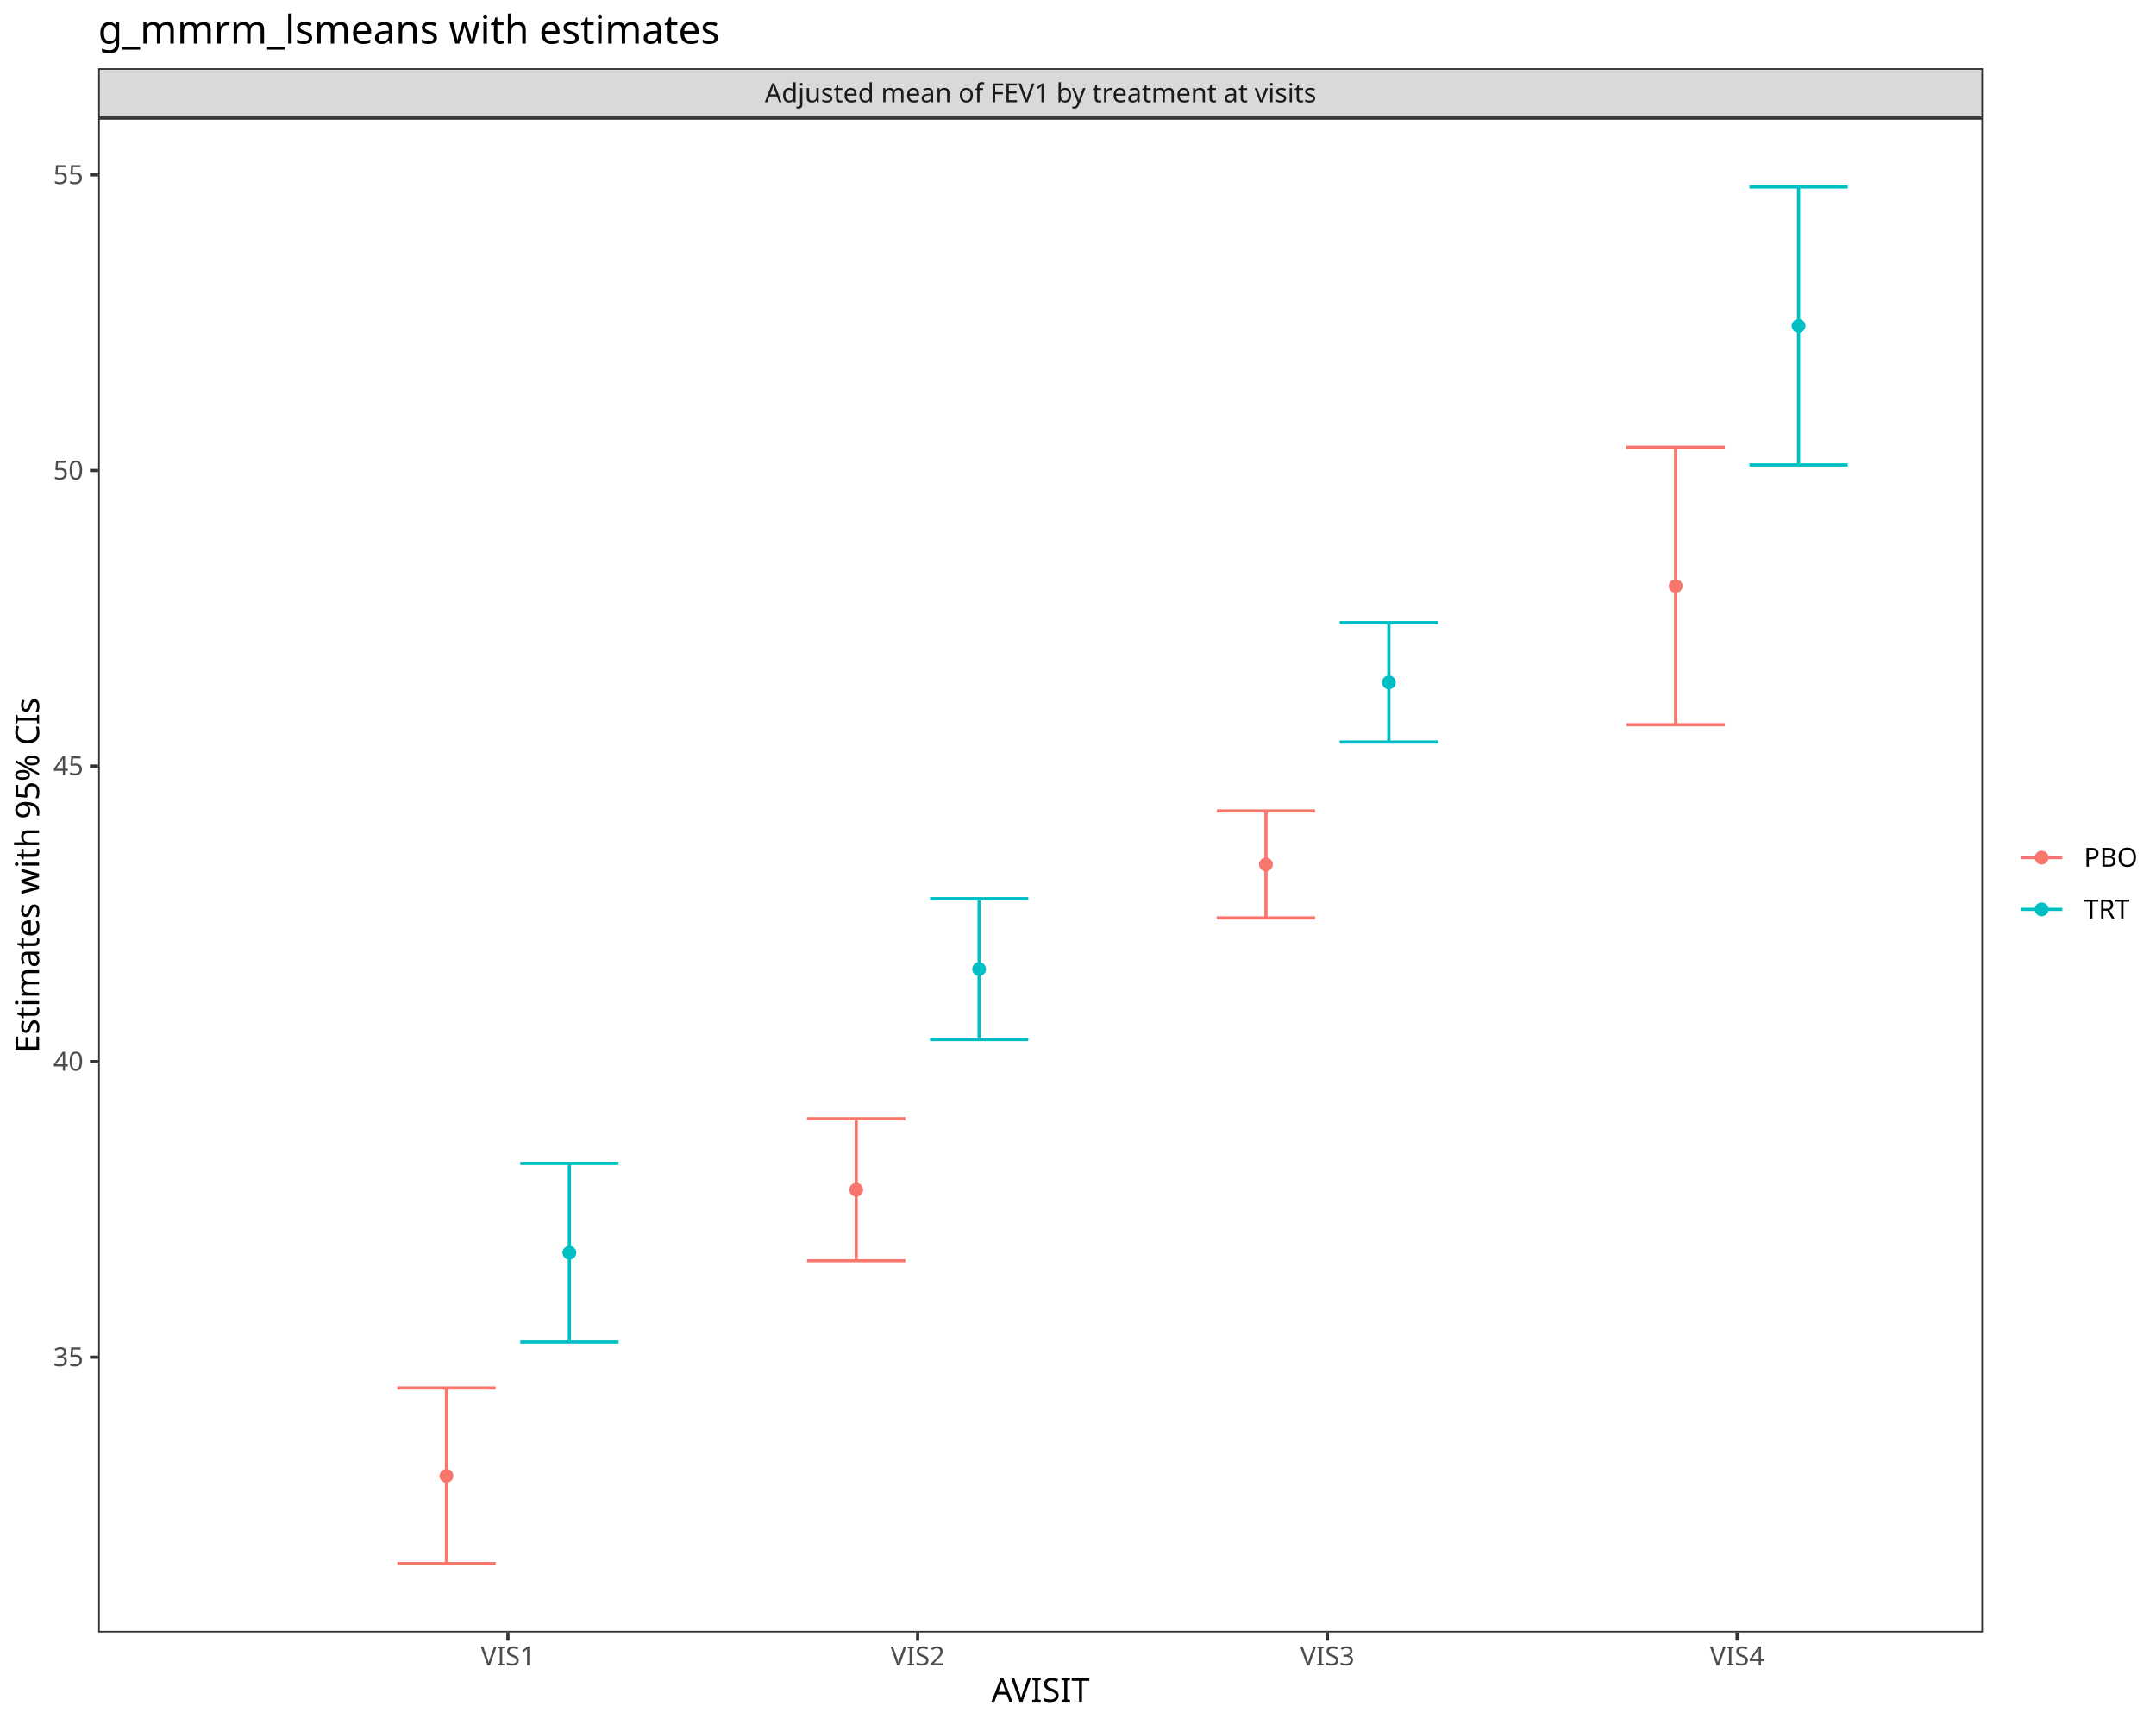
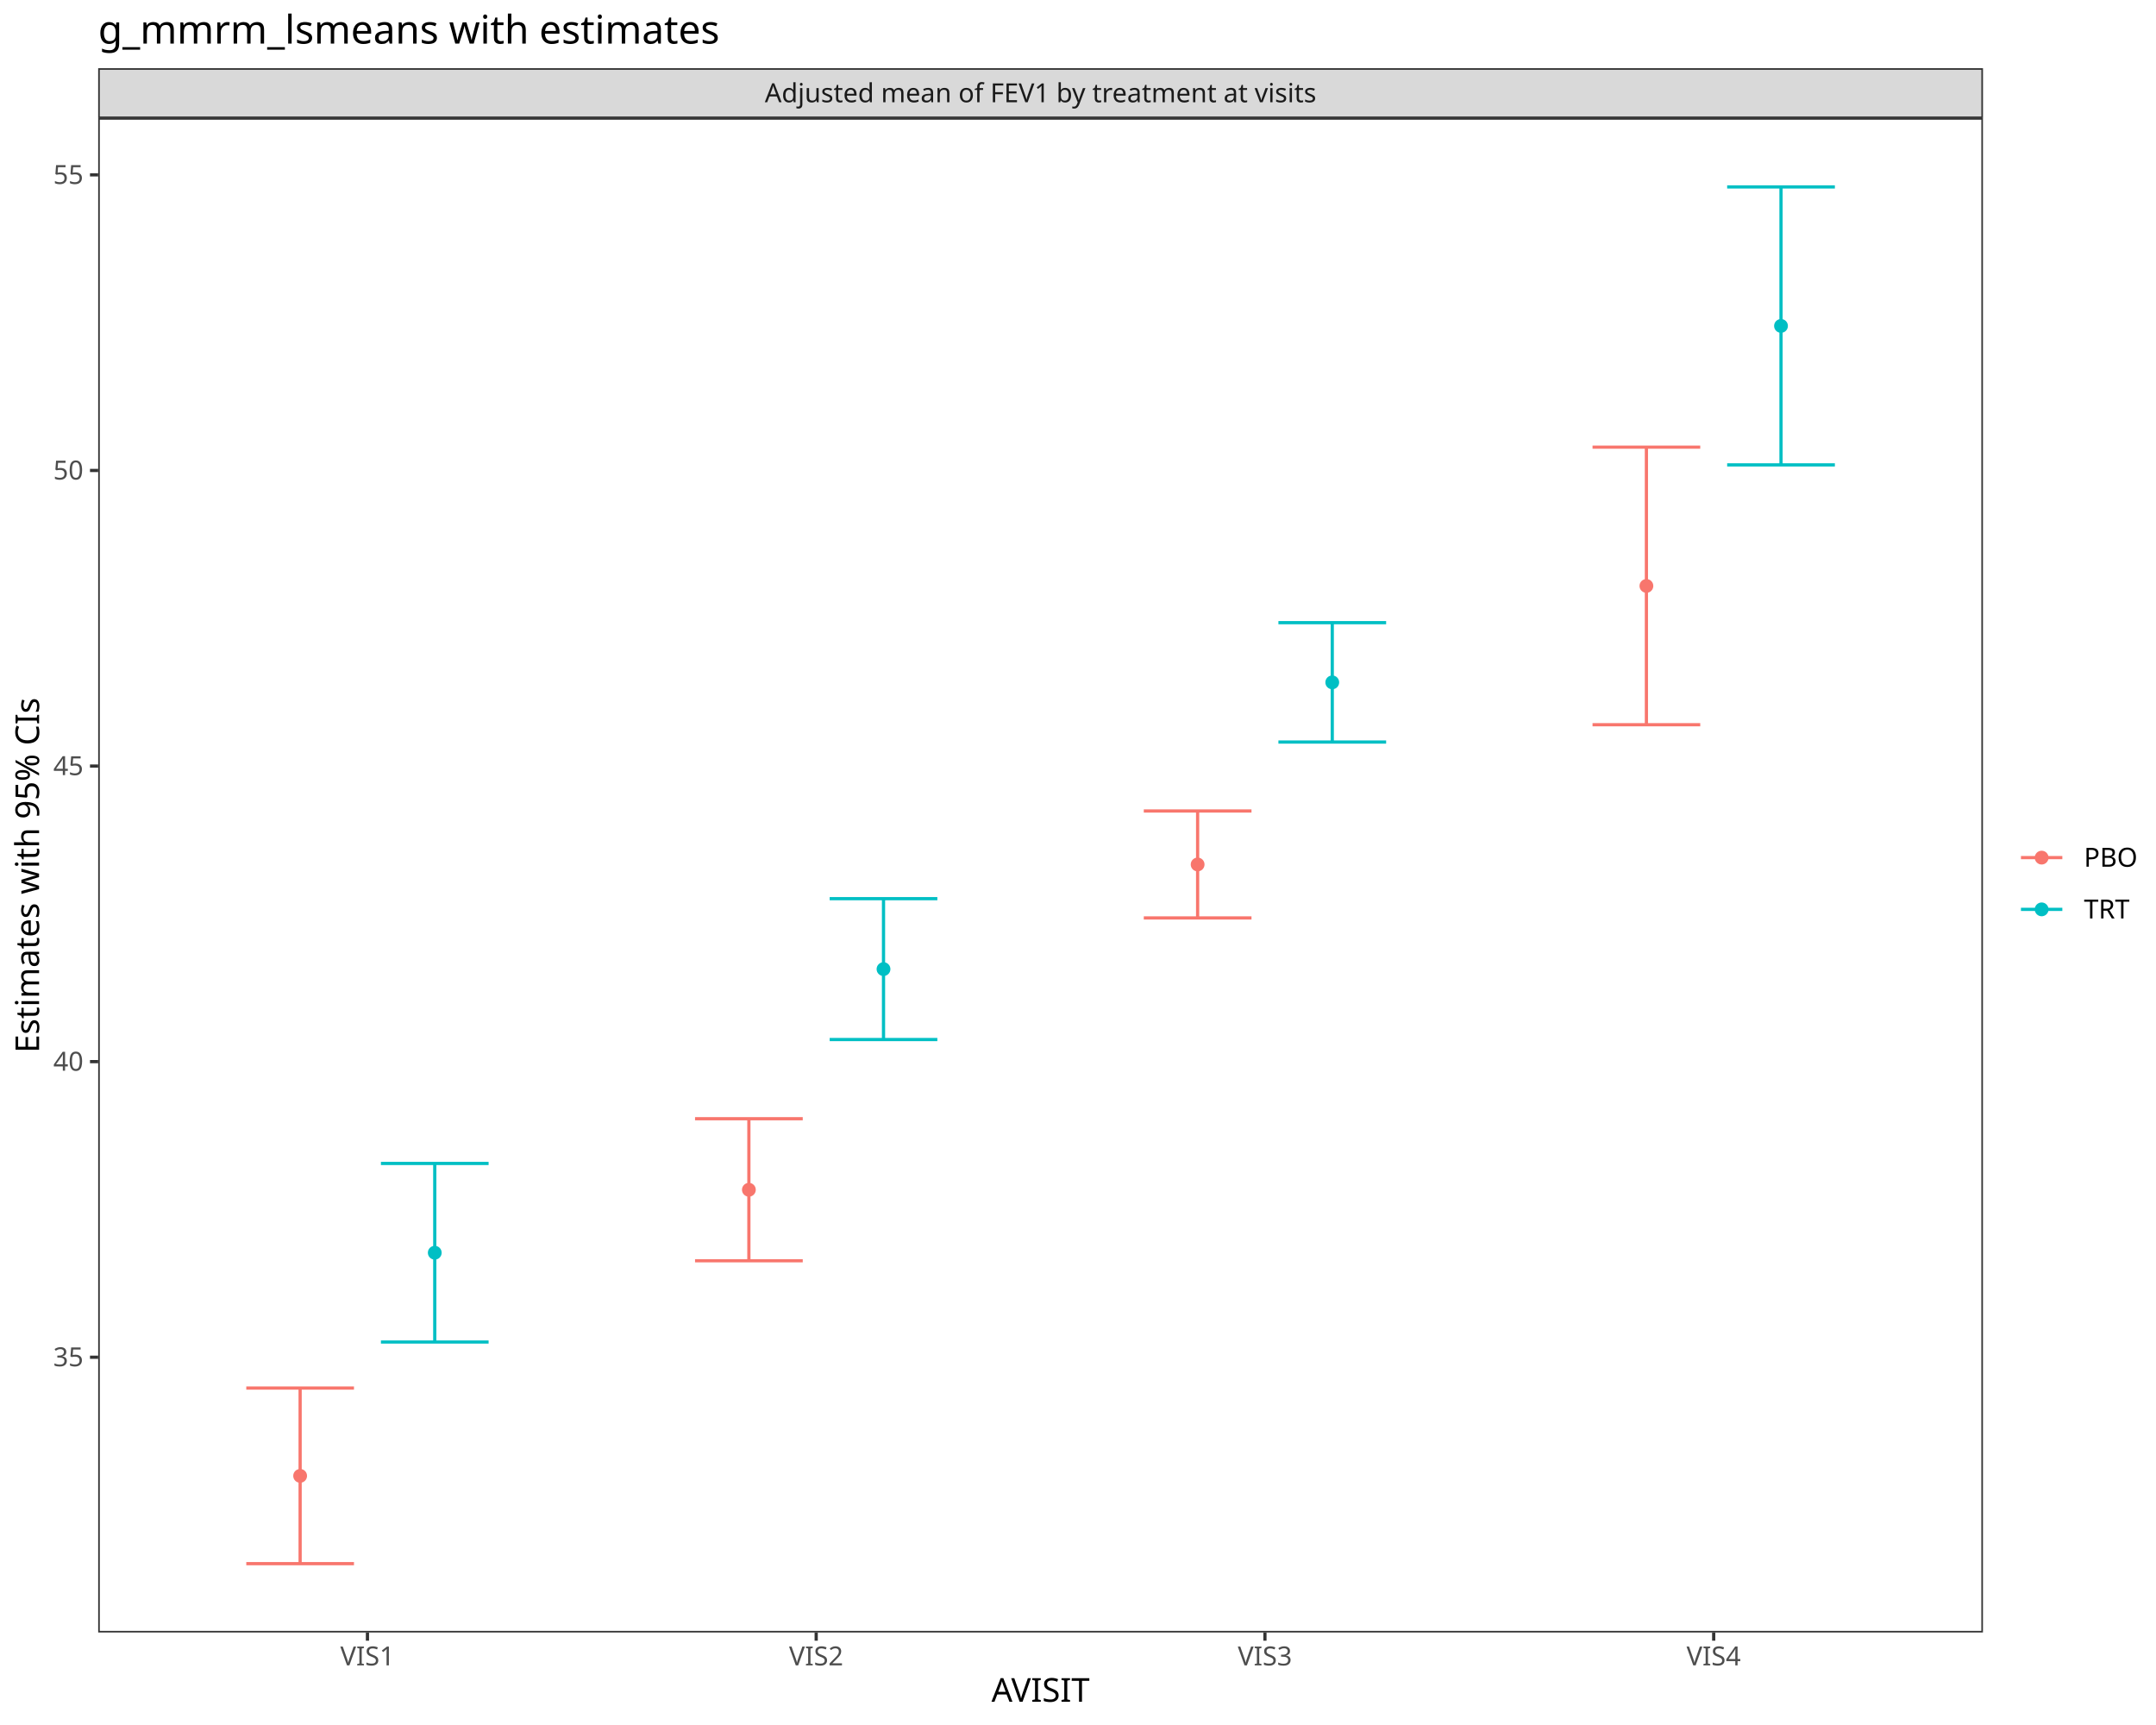
<svg xmlns="http://www.w3.org/2000/svg" class="svglite" data-engine-version="2.0" width="720.00pt" height="576.00pt" viewBox="0 0 720.00 576.00">
  <defs>
    <style type="text/css">
    .svglite line, .svglite polyline, .svglite polygon, .svglite path, .svglite rect, .svglite circle {
      fill: none;
      stroke: #000000;
      stroke-linecap: round;
      stroke-linejoin: round;
      stroke-miterlimit: 10.00;
    }
  </style>
  </defs>
  <rect width="100%" height="100%" style="stroke: none; fill: #FFFFFF;" />
  <defs>
    <clipPath id="cpMC4wMHw3MjAuMDB8MC4wMHw1NzYuMDA=">
      <rect x="0.00" y="0.00" width="720.00" height="576.00" />
    </clipPath>
  </defs>
  <g clip-path="url(#cpMC4wMHw3MjAuMDB8MC4wMHw1NzYuMDA=)">
    <rect x="0.00" y="0.00" width="720.00" height="576.00" style="stroke-width: 1.07; stroke: #FFFFFF; fill: #FFFFFF;" />
  </g>
  <defs>
    <clipPath id="cpMzIuNzl8NjYyLjIxfDM5LjQzfDU0NS4xMQ==">
      <rect x="32.79" y="39.43" width="629.42" height="505.68" />
    </clipPath>
  </defs>
  <g clip-path="url(#cpMzIuNzl8NjYyLjIxfDM5LjQzfDU0NS4xMQ==)">
    <rect x="32.79" y="39.43" width="629.42" height="505.68" style="stroke-width: 1.07; stroke: none; fill: #FFFFFF;" />
-     <polyline points="132.68,463.49 165.52,463.49 " style="stroke-width: 1.07; stroke: #F8766D; stroke-linecap: butt;" />
-     <polyline points="149.10,463.49 149.10,522.13 " style="stroke-width: 1.07; stroke: #F8766D; stroke-linecap: butt;" />
-     <polyline points="132.68,522.13 165.52,522.13 " style="stroke-width: 1.07; stroke: #F8766D; stroke-linecap: butt;" />
-     <polyline points="173.73,388.49 206.57,388.49 " style="stroke-width: 1.07; stroke: #00BFC4; stroke-linecap: butt;" />
-     <polyline points="190.15,388.49 190.15,448.12 " style="stroke-width: 1.07; stroke: #00BFC4; stroke-linecap: butt;" />
-     <polyline points="173.73,448.12 206.57,448.12 " style="stroke-width: 1.07; stroke: #00BFC4; stroke-linecap: butt;" />
-     <polyline points="269.51,373.56 302.35,373.56 " style="stroke-width: 1.07; stroke: #F8766D; stroke-linecap: butt;" />
-     <polyline points="285.93,373.56 285.93,420.99 " style="stroke-width: 1.07; stroke: #F8766D; stroke-linecap: butt;" />
-     <polyline points="269.51,420.99 302.35,420.99 " style="stroke-width: 1.07; stroke: #F8766D; stroke-linecap: butt;" />
-     <polyline points="310.56,300.08 343.40,300.08 " style="stroke-width: 1.07; stroke: #00BFC4; stroke-linecap: butt;" />
-     <polyline points="326.98,300.08 326.98,347.12 " style="stroke-width: 1.07; stroke: #00BFC4; stroke-linecap: butt;" />
-     <polyline points="310.56,347.12 343.40,347.12 " style="stroke-width: 1.07; stroke: #00BFC4; stroke-linecap: butt;" />
-     <polyline points="406.34,270.80 439.18,270.80 " style="stroke-width: 1.07; stroke: #F8766D; stroke-linecap: butt;" />
-     <polyline points="422.76,270.80 422.76,306.51 " style="stroke-width: 1.07; stroke: #F8766D; stroke-linecap: butt;" />
-     <polyline points="406.34,306.51 439.18,306.51 " style="stroke-width: 1.07; stroke: #F8766D; stroke-linecap: butt;" />
-     <polyline points="447.39,207.92 480.23,207.92 " style="stroke-width: 1.07; stroke: #00BFC4; stroke-linecap: butt;" />
-     <polyline points="463.81,207.92 463.81,247.78 " style="stroke-width: 1.07; stroke: #00BFC4; stroke-linecap: butt;" />
-     <polyline points="447.39,247.78 480.23,247.78 " style="stroke-width: 1.07; stroke: #00BFC4; stroke-linecap: butt;" />
-     <polyline points="543.17,149.31 576.01,149.31 " style="stroke-width: 1.07; stroke: #F8766D; stroke-linecap: butt;" />
-     <polyline points="559.59,149.31 559.59,241.99 " style="stroke-width: 1.07; stroke: #F8766D; stroke-linecap: butt;" />
-     <polyline points="543.17,241.99 576.01,241.99 " style="stroke-width: 1.07; stroke: #F8766D; stroke-linecap: butt;" />
-     <polyline points="584.22,62.42 617.06,62.42 " style="stroke-width: 1.07; stroke: #00BFC4; stroke-linecap: butt;" />
-     <polyline points="600.64,62.42 600.64,155.23 " style="stroke-width: 1.07; stroke: #00BFC4; stroke-linecap: butt;" />
-     <polyline points="584.22,155.23 617.06,155.23 " style="stroke-width: 1.07; stroke: #00BFC4; stroke-linecap: butt;" />
-     <circle cx="149.10" cy="492.81" r="1.95" style="stroke-width: 0.71; stroke: #F8766D; fill: #F8766D;" />
-     <circle cx="190.15" cy="418.30" r="1.95" style="stroke-width: 0.71; stroke: #00BFC4; fill: #00BFC4;" />
-     <circle cx="285.93" cy="397.28" r="1.95" style="stroke-width: 0.71; stroke: #F8766D; fill: #F8766D;" />
-     <circle cx="326.98" cy="323.60" r="1.95" style="stroke-width: 0.71; stroke: #00BFC4; fill: #00BFC4;" />
-     <circle cx="422.76" cy="288.66" r="1.95" style="stroke-width: 0.71; stroke: #F8766D; fill: #F8766D;" />
-     <circle cx="463.81" cy="227.85" r="1.95" style="stroke-width: 0.71; stroke: #00BFC4; fill: #00BFC4;" />
-     <circle cx="559.59" cy="195.65" r="1.95" style="stroke-width: 0.71; stroke: #F8766D; fill: #F8766D;" />
-     <circle cx="600.64" cy="108.83" r="1.95" style="stroke-width: 0.71; stroke: #00BFC4; fill: #00BFC4;" />
+     <polyline points="82.25,463.49 118.21,463.49 " style="stroke-width: 1.07; stroke: #F8766D; stroke-linecap: butt;" />
+     <polyline points="100.23,463.49 100.23,522.13 " style="stroke-width: 1.07; stroke: #F8766D; stroke-linecap: butt;" />
+     <polyline points="82.25,522.13 118.21,522.13 " style="stroke-width: 1.07; stroke: #F8766D; stroke-linecap: butt;" />
+     <polyline points="127.21,388.49 163.17,388.49 " style="stroke-width: 1.07; stroke: #00BFC4; stroke-linecap: butt;" />
+     <polyline points="145.19,388.49 145.19,448.12 " style="stroke-width: 1.07; stroke: #00BFC4; stroke-linecap: butt;" />
+     <polyline points="127.21,448.12 163.17,448.12 " style="stroke-width: 1.07; stroke: #00BFC4; stroke-linecap: butt;" />
+     <polyline points="232.11,373.56 268.08,373.56 " style="stroke-width: 1.07; stroke: #F8766D; stroke-linecap: butt;" />
+     <polyline points="250.09,373.56 250.09,420.99 " style="stroke-width: 1.07; stroke: #F8766D; stroke-linecap: butt;" />
+     <polyline points="232.11,420.99 268.08,420.99 " style="stroke-width: 1.07; stroke: #F8766D; stroke-linecap: butt;" />
+     <polyline points="277.07,300.08 313.03,300.08 " style="stroke-width: 1.07; stroke: #00BFC4; stroke-linecap: butt;" />
+     <polyline points="295.05,300.08 295.05,347.12 " style="stroke-width: 1.07; stroke: #00BFC4; stroke-linecap: butt;" />
+     <polyline points="277.07,347.12 313.03,347.12 " style="stroke-width: 1.07; stroke: #00BFC4; stroke-linecap: butt;" />
+     <polyline points="381.97,270.80 417.94,270.80 " style="stroke-width: 1.07; stroke: #F8766D; stroke-linecap: butt;" />
+     <polyline points="399.95,270.80 399.95,306.51 " style="stroke-width: 1.07; stroke: #F8766D; stroke-linecap: butt;" />
+     <polyline points="381.97,306.51 417.94,306.51 " style="stroke-width: 1.07; stroke: #F8766D; stroke-linecap: butt;" />
+     <polyline points="426.93,207.92 462.90,207.92 " style="stroke-width: 1.07; stroke: #00BFC4; stroke-linecap: butt;" />
+     <polyline points="444.91,207.92 444.91,247.78 " style="stroke-width: 1.07; stroke: #00BFC4; stroke-linecap: butt;" />
+     <polyline points="426.93,247.78 462.90,247.78 " style="stroke-width: 1.07; stroke: #00BFC4; stroke-linecap: butt;" />
+     <polyline points="531.83,149.31 567.80,149.31 " style="stroke-width: 1.07; stroke: #F8766D; stroke-linecap: butt;" />
+     <polyline points="549.82,149.31 549.82,241.99 " style="stroke-width: 1.07; stroke: #F8766D; stroke-linecap: butt;" />
+     <polyline points="531.83,241.99 567.80,241.99 " style="stroke-width: 1.07; stroke: #F8766D; stroke-linecap: butt;" />
+     <polyline points="576.79,62.42 612.76,62.42 " style="stroke-width: 1.07; stroke: #00BFC4; stroke-linecap: butt;" />
+     <polyline points="594.77,62.42 594.77,155.23 " style="stroke-width: 1.07; stroke: #00BFC4; stroke-linecap: butt;" />
+     <polyline points="576.79,155.23 612.76,155.23 " style="stroke-width: 1.07; stroke: #00BFC4; stroke-linecap: butt;" />
+     <circle cx="100.23" cy="492.81" r="1.95" style="stroke-width: 0.71; stroke: #F8766D; fill: #F8766D;" />
+     <circle cx="145.19" cy="418.30" r="1.95" style="stroke-width: 0.71; stroke: #00BFC4; fill: #00BFC4;" />
+     <circle cx="250.09" cy="397.28" r="1.95" style="stroke-width: 0.71; stroke: #F8766D; fill: #F8766D;" />
+     <circle cx="295.05" cy="323.60" r="1.95" style="stroke-width: 0.71; stroke: #00BFC4; fill: #00BFC4;" />
+     <circle cx="399.95" cy="288.66" r="1.95" style="stroke-width: 0.71; stroke: #F8766D; fill: #F8766D;" />
+     <circle cx="444.91" cy="227.85" r="1.95" style="stroke-width: 0.71; stroke: #00BFC4; fill: #00BFC4;" />
+     <circle cx="549.82" cy="195.65" r="1.95" style="stroke-width: 0.71; stroke: #F8766D; fill: #F8766D;" />
+     <circle cx="594.77" cy="108.83" r="1.95" style="stroke-width: 0.71; stroke: #00BFC4; fill: #00BFC4;" />
    <rect x="32.79" y="39.43" width="629.42" height="505.68" style="stroke-width: 1.07; stroke: #333333;" />
  </g>
  <g clip-path="url(#cpMC4wMHw3MjAuMDB8MC4wMHw1NzYuMDA=)">
</g>
  <defs>
    <clipPath id="cpMzIuNzl8NjYyLjIxfDIyLjc4fDM5LjQz">
      <rect x="32.79" y="22.78" width="629.42" height="16.65" />
    </clipPath>
  </defs>
  <g clip-path="url(#cpMzIuNzl8NjYyLjIxfDIyLjc4fDM5LjQz)">
    <rect x="32.79" y="22.78" width="629.42" height="16.65" style="stroke-width: 1.07; stroke: #333333; fill: #D9D9D9;" />
    <text x="347.50" y="34.14" text-anchor="middle" style="font-size: 8.80px; fill: #1A1A1A; font-family: sans;" textLength="176.11px" lengthAdjust="spacingAndGlyphs">Adjusted mean of FEV1 by treatment at visits</text>
  </g>
  <g clip-path="url(#cpMC4wMHw3MjAuMDB8MC4wMHw1NzYuMDA=)">
-     <polyline points="169.62,547.85 169.62,545.11 " style="stroke-width: 1.07; stroke: #333333; stroke-linecap: butt;" />
-     <polyline points="306.45,547.85 306.45,545.11 " style="stroke-width: 1.07; stroke: #333333; stroke-linecap: butt;" />
-     <polyline points="443.28,547.85 443.28,545.11 " style="stroke-width: 1.07; stroke: #333333; stroke-linecap: butt;" />
-     <polyline points="580.11,547.85 580.11,545.11 " style="stroke-width: 1.07; stroke: #333333; stroke-linecap: butt;" />
-     <text x="169.62" y="556.10" text-anchor="middle" style="font-size: 8.80px; fill: #4D4D4D; font-family: sans;" textLength="19.08px" lengthAdjust="spacingAndGlyphs">VIS1</text>
-     <text x="306.45" y="556.10" text-anchor="middle" style="font-size: 8.80px; fill: #4D4D4D; font-family: sans;" textLength="19.08px" lengthAdjust="spacingAndGlyphs">VIS2</text>
-     <text x="443.28" y="556.10" text-anchor="middle" style="font-size: 8.80px; fill: #4D4D4D; font-family: sans;" textLength="19.08px" lengthAdjust="spacingAndGlyphs">VIS3</text>
-     <text x="580.11" y="556.10" text-anchor="middle" style="font-size: 8.80px; fill: #4D4D4D; font-family: sans;" textLength="19.08px" lengthAdjust="spacingAndGlyphs">VIS4</text>
+     <polyline points="122.71,547.85 122.71,545.11 " style="stroke-width: 1.07; stroke: #333333; stroke-linecap: butt;" />
+     <polyline points="272.57,547.85 272.57,545.11 " style="stroke-width: 1.07; stroke: #333333; stroke-linecap: butt;" />
+     <polyline points="422.43,547.85 422.43,545.11 " style="stroke-width: 1.07; stroke: #333333; stroke-linecap: butt;" />
+     <polyline points="572.29,547.85 572.29,545.11 " style="stroke-width: 1.07; stroke: #333333; stroke-linecap: butt;" />
+     <text x="122.71" y="556.10" text-anchor="middle" style="font-size: 8.80px; fill: #4D4D4D; font-family: sans;" textLength="19.08px" lengthAdjust="spacingAndGlyphs">VIS1</text>
+     <text x="272.57" y="556.10" text-anchor="middle" style="font-size: 8.80px; fill: #4D4D4D; font-family: sans;" textLength="19.08px" lengthAdjust="spacingAndGlyphs">VIS2</text>
+     <text x="422.43" y="556.10" text-anchor="middle" style="font-size: 8.80px; fill: #4D4D4D; font-family: sans;" textLength="19.08px" lengthAdjust="spacingAndGlyphs">VIS3</text>
+     <text x="572.29" y="556.10" text-anchor="middle" style="font-size: 8.80px; fill: #4D4D4D; font-family: sans;" textLength="19.08px" lengthAdjust="spacingAndGlyphs">VIS4</text>
    <text x="27.86" y="456.21" text-anchor="end" style="font-size: 8.80px; fill: #4D4D4D; font-family: sans;" textLength="9.79px" lengthAdjust="spacingAndGlyphs">35</text>
    <text x="27.86" y="357.52" text-anchor="end" style="font-size: 8.80px; fill: #4D4D4D; font-family: sans;" textLength="9.79px" lengthAdjust="spacingAndGlyphs">40</text>
    <text x="27.86" y="258.82" text-anchor="end" style="font-size: 8.80px; fill: #4D4D4D; font-family: sans;" textLength="9.79px" lengthAdjust="spacingAndGlyphs">45</text>
    <text x="27.86" y="160.12" text-anchor="end" style="font-size: 8.80px; fill: #4D4D4D; font-family: sans;" textLength="9.79px" lengthAdjust="spacingAndGlyphs">50</text>
    <text x="27.86" y="61.42" text-anchor="end" style="font-size: 8.80px; fill: #4D4D4D; font-family: sans;" textLength="9.79px" lengthAdjust="spacingAndGlyphs">55</text>
    <polyline points="30.05,453.19 32.79,453.19 " style="stroke-width: 1.07; stroke: #333333; stroke-linecap: butt;" />
    <polyline points="30.05,354.49 32.79,354.49 " style="stroke-width: 1.07; stroke: #333333; stroke-linecap: butt;" />
    <polyline points="30.05,255.79 32.79,255.79 " style="stroke-width: 1.07; stroke: #333333; stroke-linecap: butt;" />
    <polyline points="30.05,157.09 32.79,157.09 " style="stroke-width: 1.07; stroke: #333333; stroke-linecap: butt;" />
    <polyline points="30.05,58.39 32.79,58.39 " style="stroke-width: 1.07; stroke: #333333; stroke-linecap: butt;" />
    <text x="347.50" y="568.24" text-anchor="middle" style="font-size: 11.00px; font-family: sans;" textLength="34.85px" lengthAdjust="spacingAndGlyphs">AVISIT</text>
    <text transform="translate(13.05,292.27) rotate(-90)" text-anchor="middle" style="font-size: 11.00px; font-family: sans;" textLength="115.56px" lengthAdjust="spacingAndGlyphs">Estimates with 95% CIs</text>
    <rect x="673.17" y="272.25" width="41.35" height="40.04" style="stroke-width: 1.07; stroke: none; fill: #FFFFFF;" />
    <rect x="673.17" y="277.73" width="17.28" height="17.28" style="stroke-width: 1.07; stroke: none; fill: #FFFFFF;" />
    <line x1="674.90" y1="286.37" x2="688.72" y2="286.37" style="stroke-width: 1.07; stroke: #F8766D; stroke-linecap: butt;" />
    <circle cx="681.81" cy="286.37" r="1.95" style="stroke-width: 0.71; stroke: #F8766D; fill: #F8766D;" />
    <rect x="673.17" y="295.01" width="17.28" height="17.28" style="stroke-width: 1.07; stroke: none; fill: #FFFFFF;" />
    <line x1="674.90" y1="303.65" x2="688.72" y2="303.65" style="stroke-width: 1.07; stroke: #00BFC4; stroke-linecap: butt;" />
    <circle cx="681.81" cy="303.65" r="1.95" style="stroke-width: 0.71; stroke: #00BFC4; fill: #00BFC4;" />
    <text x="695.93" y="289.40" style="font-size: 8.80px; font-family: sans;" textLength="18.59px" lengthAdjust="spacingAndGlyphs">PBO</text>
    <text x="695.93" y="306.68" style="font-size: 8.80px; font-family: sans;" textLength="17.11px" lengthAdjust="spacingAndGlyphs">TRT</text>
    <text x="32.79" y="14.56" style="font-size: 13.20px; font-family: sans;" textLength="195.90px" lengthAdjust="spacingAndGlyphs">g_mmrm_lsmeans with estimates</text>
  </g>
</svg>
